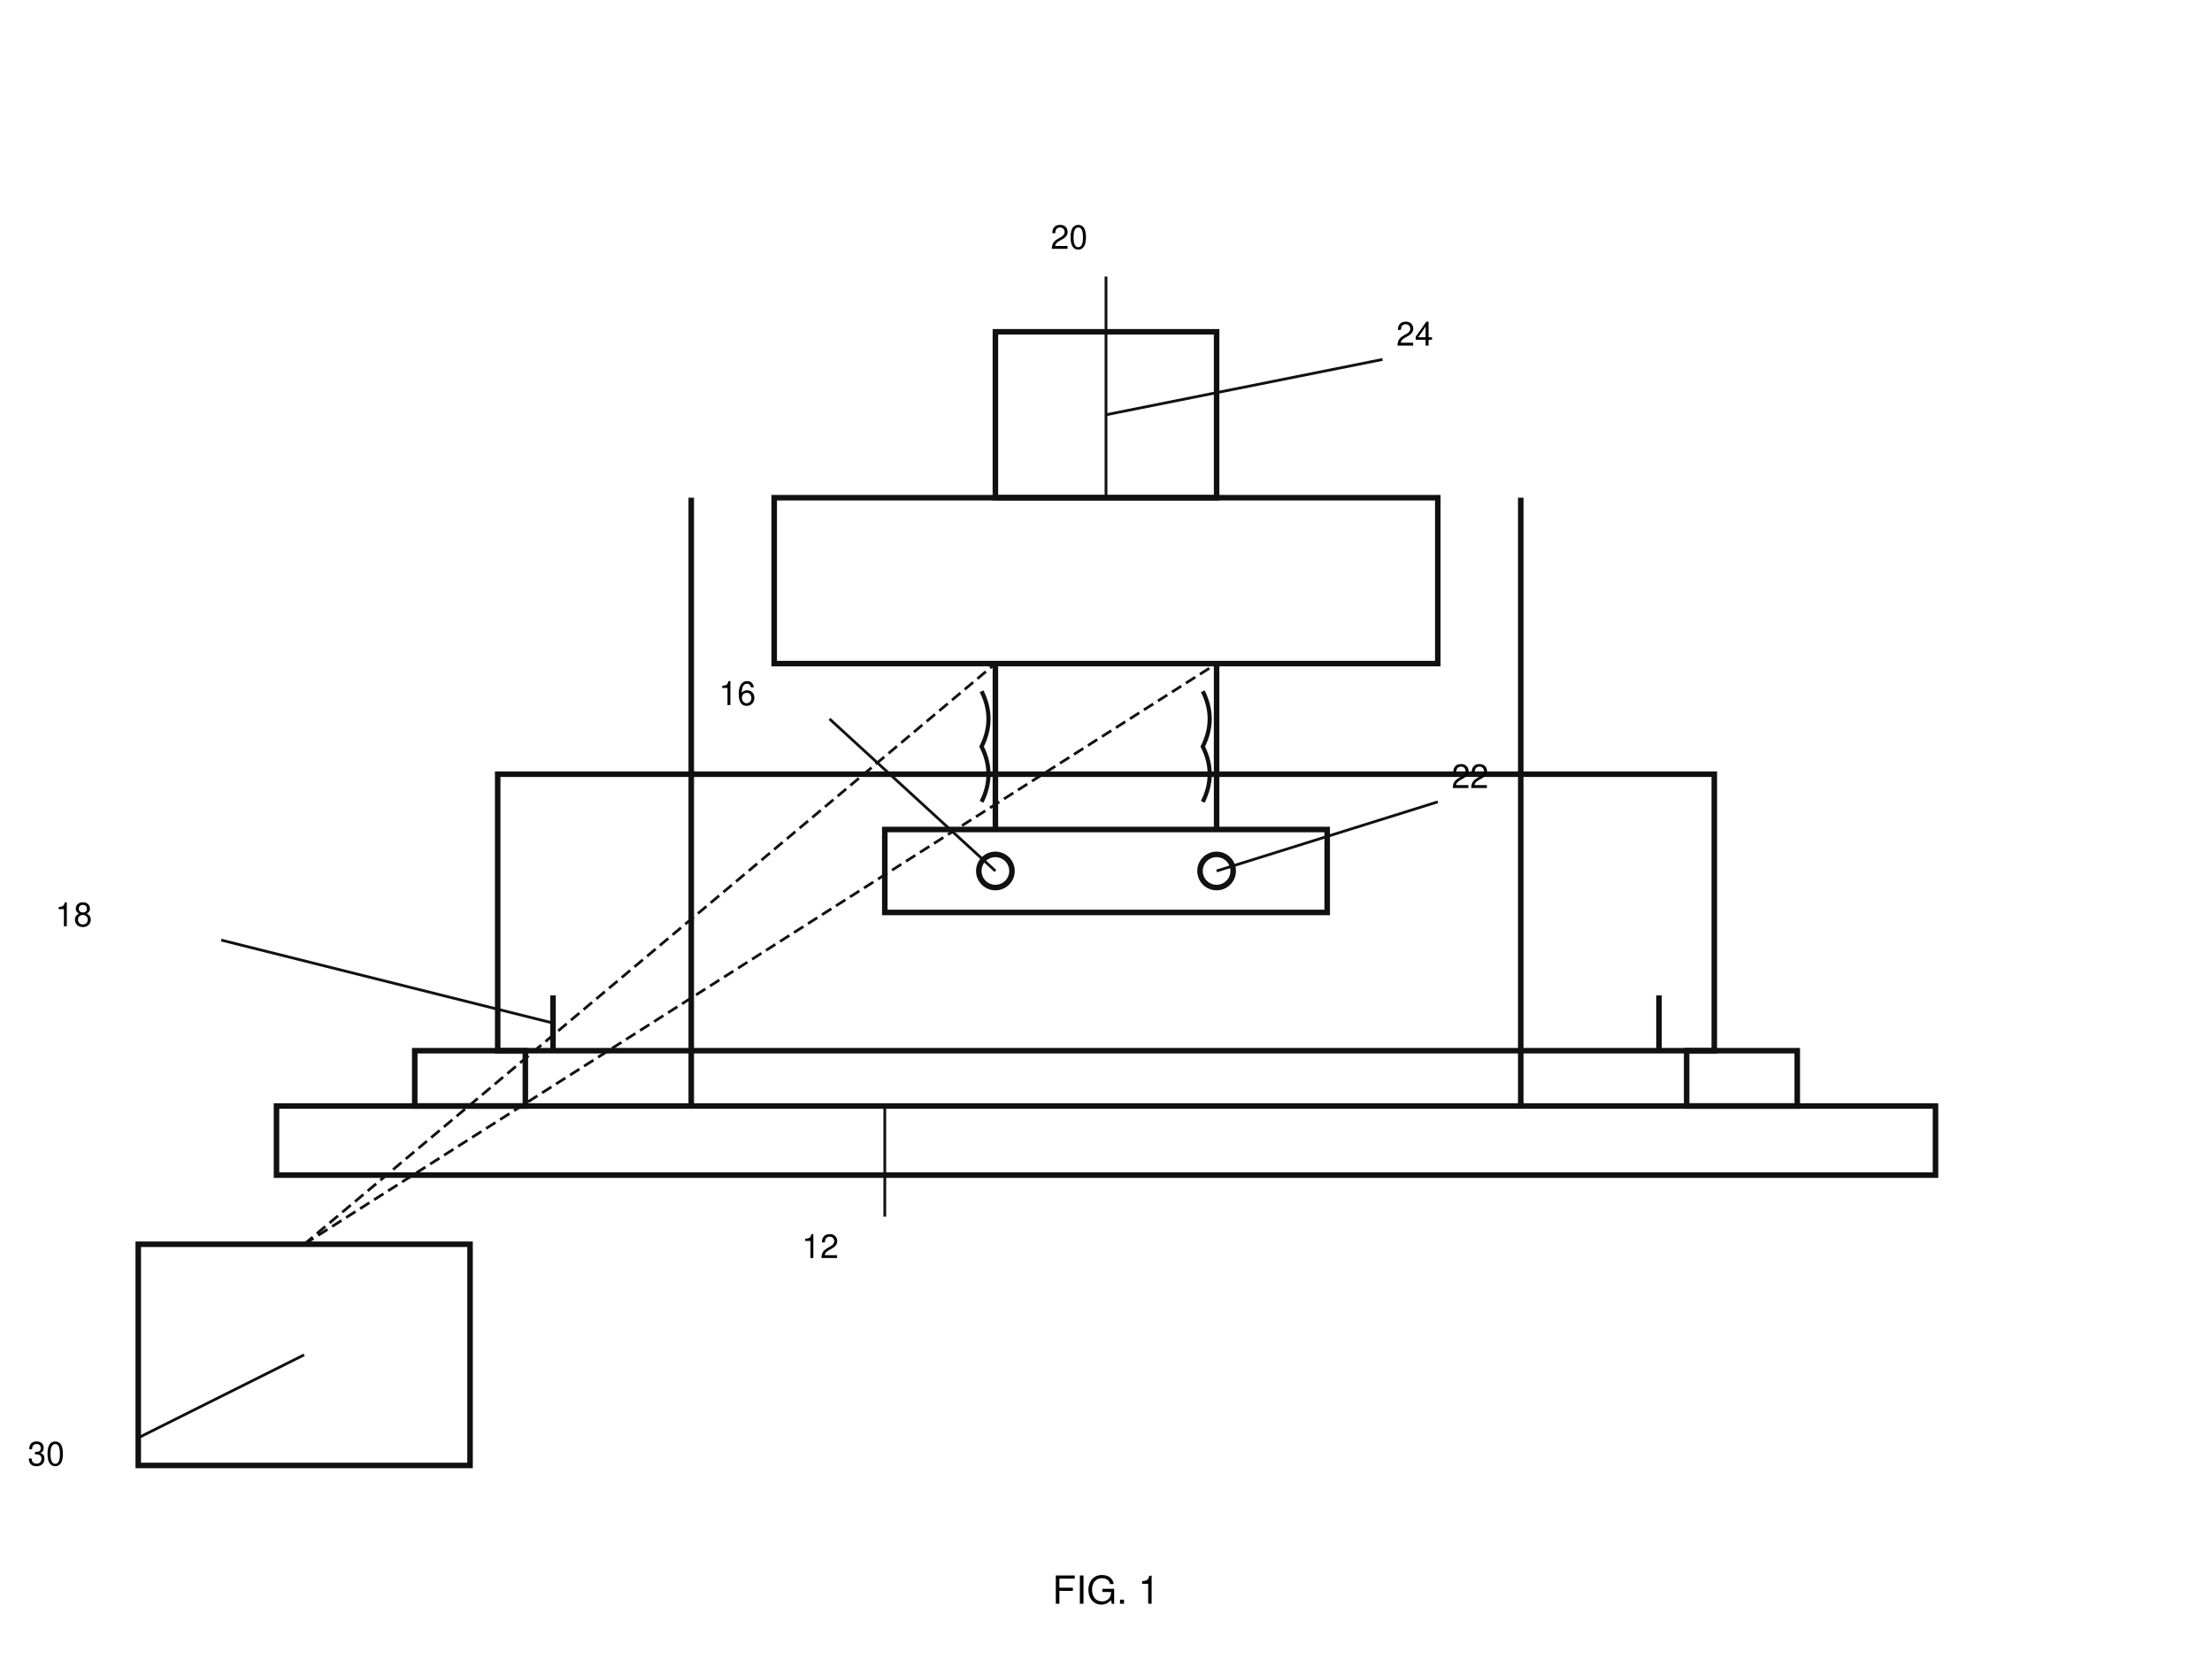
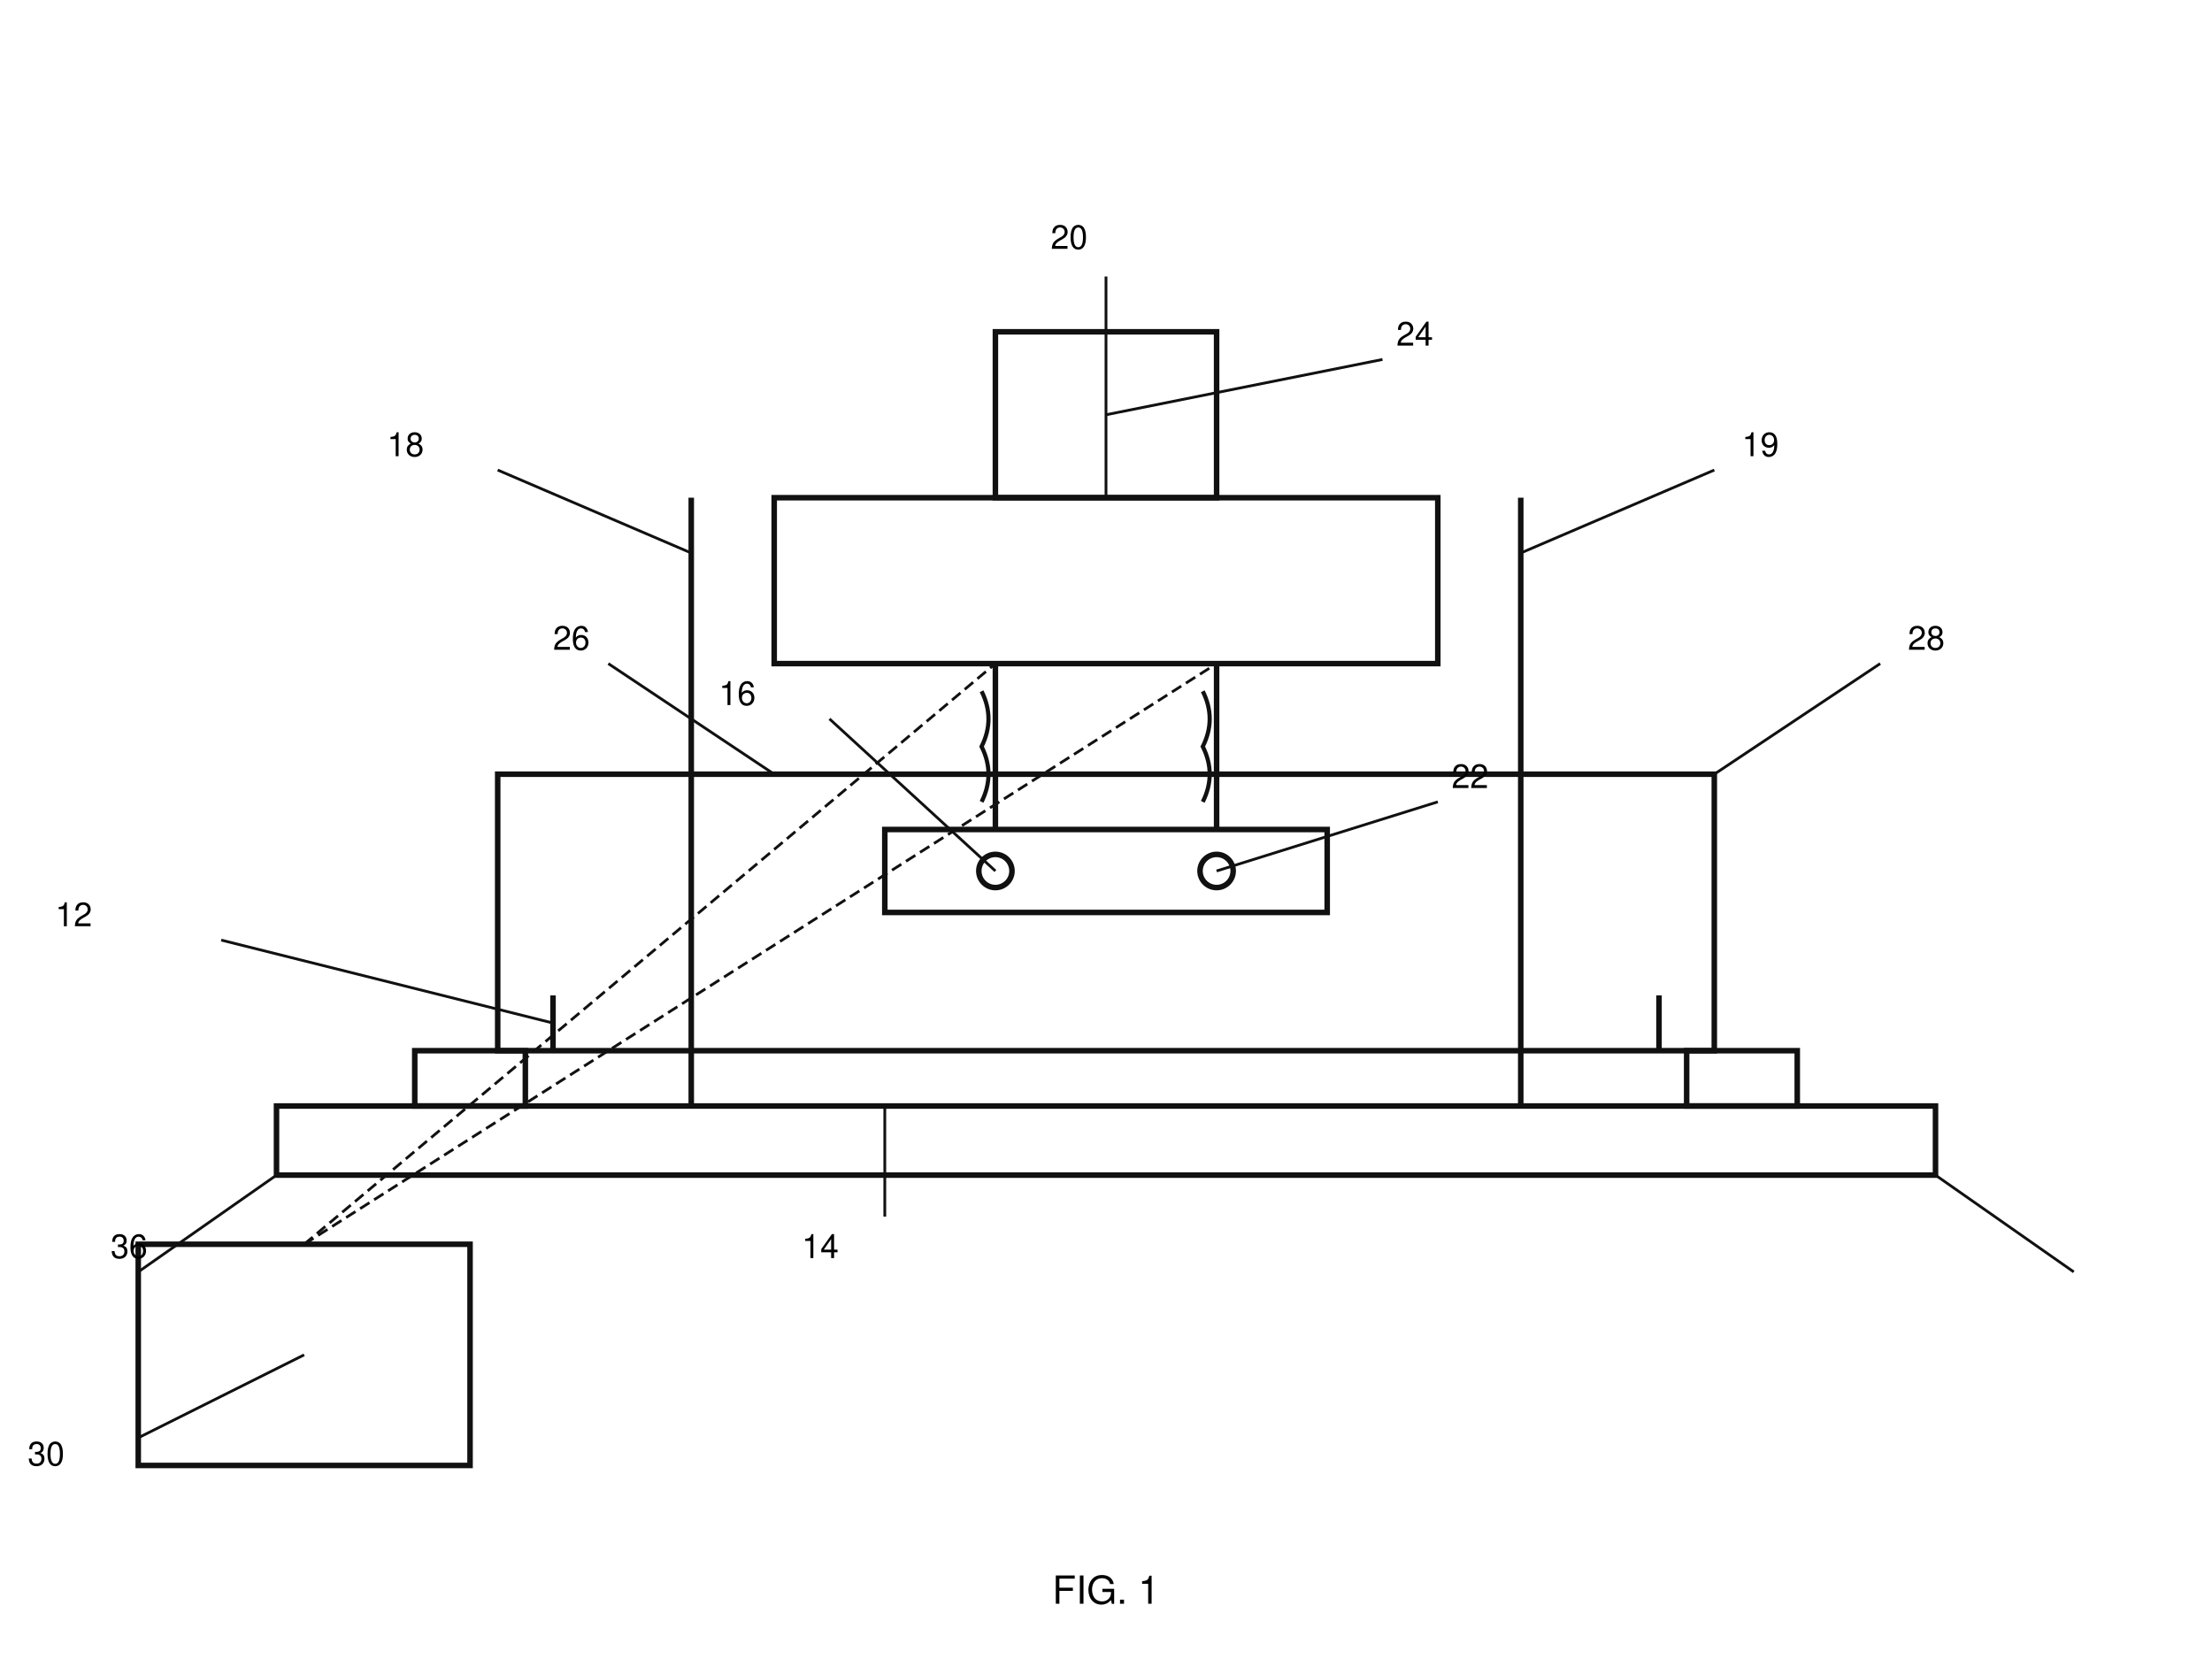
<svg xmlns="http://www.w3.org/2000/svg" viewBox="0 0 800 600" width="800" height="600">
  <rect width="800" height="600" fill="#ffffff" />
  <rect x="100" y="400" width="600" height="25" fill="none" stroke="#111" stroke-width="2" />
  <rect x="150" y="380" width="40" height="20" fill="none" stroke="#111" stroke-width="2" />
  <rect x="610" y="380" width="40" height="20" fill="none" stroke="#111" stroke-width="2" />
  <line x1="200" y1="380" x2="200" y2="360" stroke="#111" stroke-width="2" />
  <line x1="600" y1="380" x2="600" y2="360" stroke="#111" stroke-width="2" />
  <rect x="180" y="280" width="440" height="100" fill="none" stroke="#111" stroke-width="2" />
  <rect x="320" y="300" width="160" height="30" fill="none" stroke="#111" stroke-width="2" />
  <circle cx="360" cy="315" r="6" fill="none" stroke="#111" stroke-width="2" />
  <circle cx="440" cy="315" r="6" fill="none" stroke="#111" stroke-width="2" />
  <rect x="280" y="180" width="240" height="60" fill="none" stroke="#111" stroke-width="2" />
  <line x1="360" y1="240" x2="360" y2="300" stroke="#111" stroke-width="2" />
  <line x1="440" y1="240" x2="440" y2="300" stroke="#111" stroke-width="2" />
  <path d="M355 250 Q360 260 355 270 Q360 280 355 290" fill="none" stroke="#111" stroke-width="1.5" />
  <path d="M435 250 Q440 260 435 270 Q440 280 435 290" fill="none" stroke="#111" stroke-width="1.5" />
  <rect x="360" y="120" width="80" height="60" fill="none" stroke="#111" stroke-width="2" />
  <line x1="250" y1="180" x2="250" y2="400" stroke="#111" stroke-width="2" />
  <line x1="550" y1="180" x2="550" y2="400" stroke="#111" stroke-width="2" />
  <rect x="50" y="450" width="120" height="80" fill="none" stroke="#111" stroke-width="2" />
  <line x1="110" y1="450" x2="360" y2="240" stroke="#111" stroke-width="1" stroke-dasharray="4,2" />
  <line x1="110" y1="450" x2="440" y2="240" stroke="#111" stroke-width="1" stroke-dasharray="4,2" />
  <line x1="200" y1="370" x2="80" y2="340" stroke="#111" stroke-width="1" />
-   <text x="20" y="335" font-family="Helvetica, Arial, sans-serif" font-size="12">18</text>
  <line x1="360" y1="315" x2="300" y2="260" stroke="#111" stroke-width="1" />
+   <line x1="400" y1="180" x2="400" y2="100" stroke="#111" stroke-width="1" />
+   <line x1="400" y1="150" x2="500" y2="130" stroke="#111" stroke-width="1" />
+   <line x1="110" y1="490" x2="50" y2="520" stroke="#111" stroke-width="1" />
+   <line x1="320" y1="400" x2="320" y2="440" stroke="#111" stroke-width="1" />
+   <line x1="440" y1="315" x2="520" y2="290" stroke="#111" stroke-width="1" />
+   <line x1="250" y1="200" x2="180" y2="170" stroke="#111" stroke-width="1" />
+   <line x1="550" y1="200" x2="620" y2="170" stroke="#111" stroke-width="1" />
+   <line x1="280" y1="280" x2="220" y2="240" stroke="#111" stroke-width="1" />
+   <line x1="620" y1="280" x2="680" y2="240" stroke="#111" stroke-width="1" />
+   <line x1="100" y1="425" x2="50" y2="460" stroke="#111" stroke-width="1" />
+   <line x1="700" y1="425" x2="750" y2="460" stroke="#111" stroke-width="1" />
+   <text x="20" y="335" font-family="Helvetica, Arial, sans-serif" font-size="12">12</text>
  <text x="260" y="255" font-family="Helvetica, Arial, sans-serif" font-size="12">16</text>
-   <line x1="400" y1="180" x2="400" y2="100" stroke="#111" stroke-width="1" />
  <text x="380" y="90" font-family="Helvetica, Arial, sans-serif" font-size="12">20</text>
-   <line x1="400" y1="150" x2="500" y2="130" stroke="#111" stroke-width="1" />
  <text x="505" y="125" font-family="Helvetica, Arial, sans-serif" font-size="12">24</text>
-   <line x1="110" y1="490" x2="50" y2="520" stroke="#111" stroke-width="1" />
  <text x="10" y="530" font-family="Helvetica, Arial, sans-serif" font-size="12">30</text>
-   <line x1="320" y1="400" x2="320" y2="440" stroke="#111" stroke-width="1" />
-   <text x="290" y="455" font-family="Helvetica, Arial, sans-serif" font-size="12">12</text>
-   <line x1="440" y1="315" x2="520" y2="290" stroke="#111" stroke-width="1" />
+   <text x="290" y="455" font-family="Helvetica, Arial, sans-serif" font-size="12">14</text>
  <text x="525" y="285" font-family="Helvetica, Arial, sans-serif" font-size="12">22</text>
+   <text x="140" y="165" font-family="Helvetica, Arial, sans-serif" font-size="12">18</text>
+   <text x="630" y="165" font-family="Helvetica, Arial, sans-serif" font-size="12">19</text>
+   <text x="200" y="235" font-family="Helvetica, Arial, sans-serif" font-size="12">26</text>
+   <text x="690" y="235" font-family="Helvetica, Arial, sans-serif" font-size="12">28</text>
+   <text x="40" y="455" font-family="Helvetica, Arial, sans-serif" font-size="12">36</text>
  <text x="400" y="580" font-family="Helvetica, Arial, sans-serif" font-size="14" text-anchor="middle">FIG. 1</text>
</svg>
